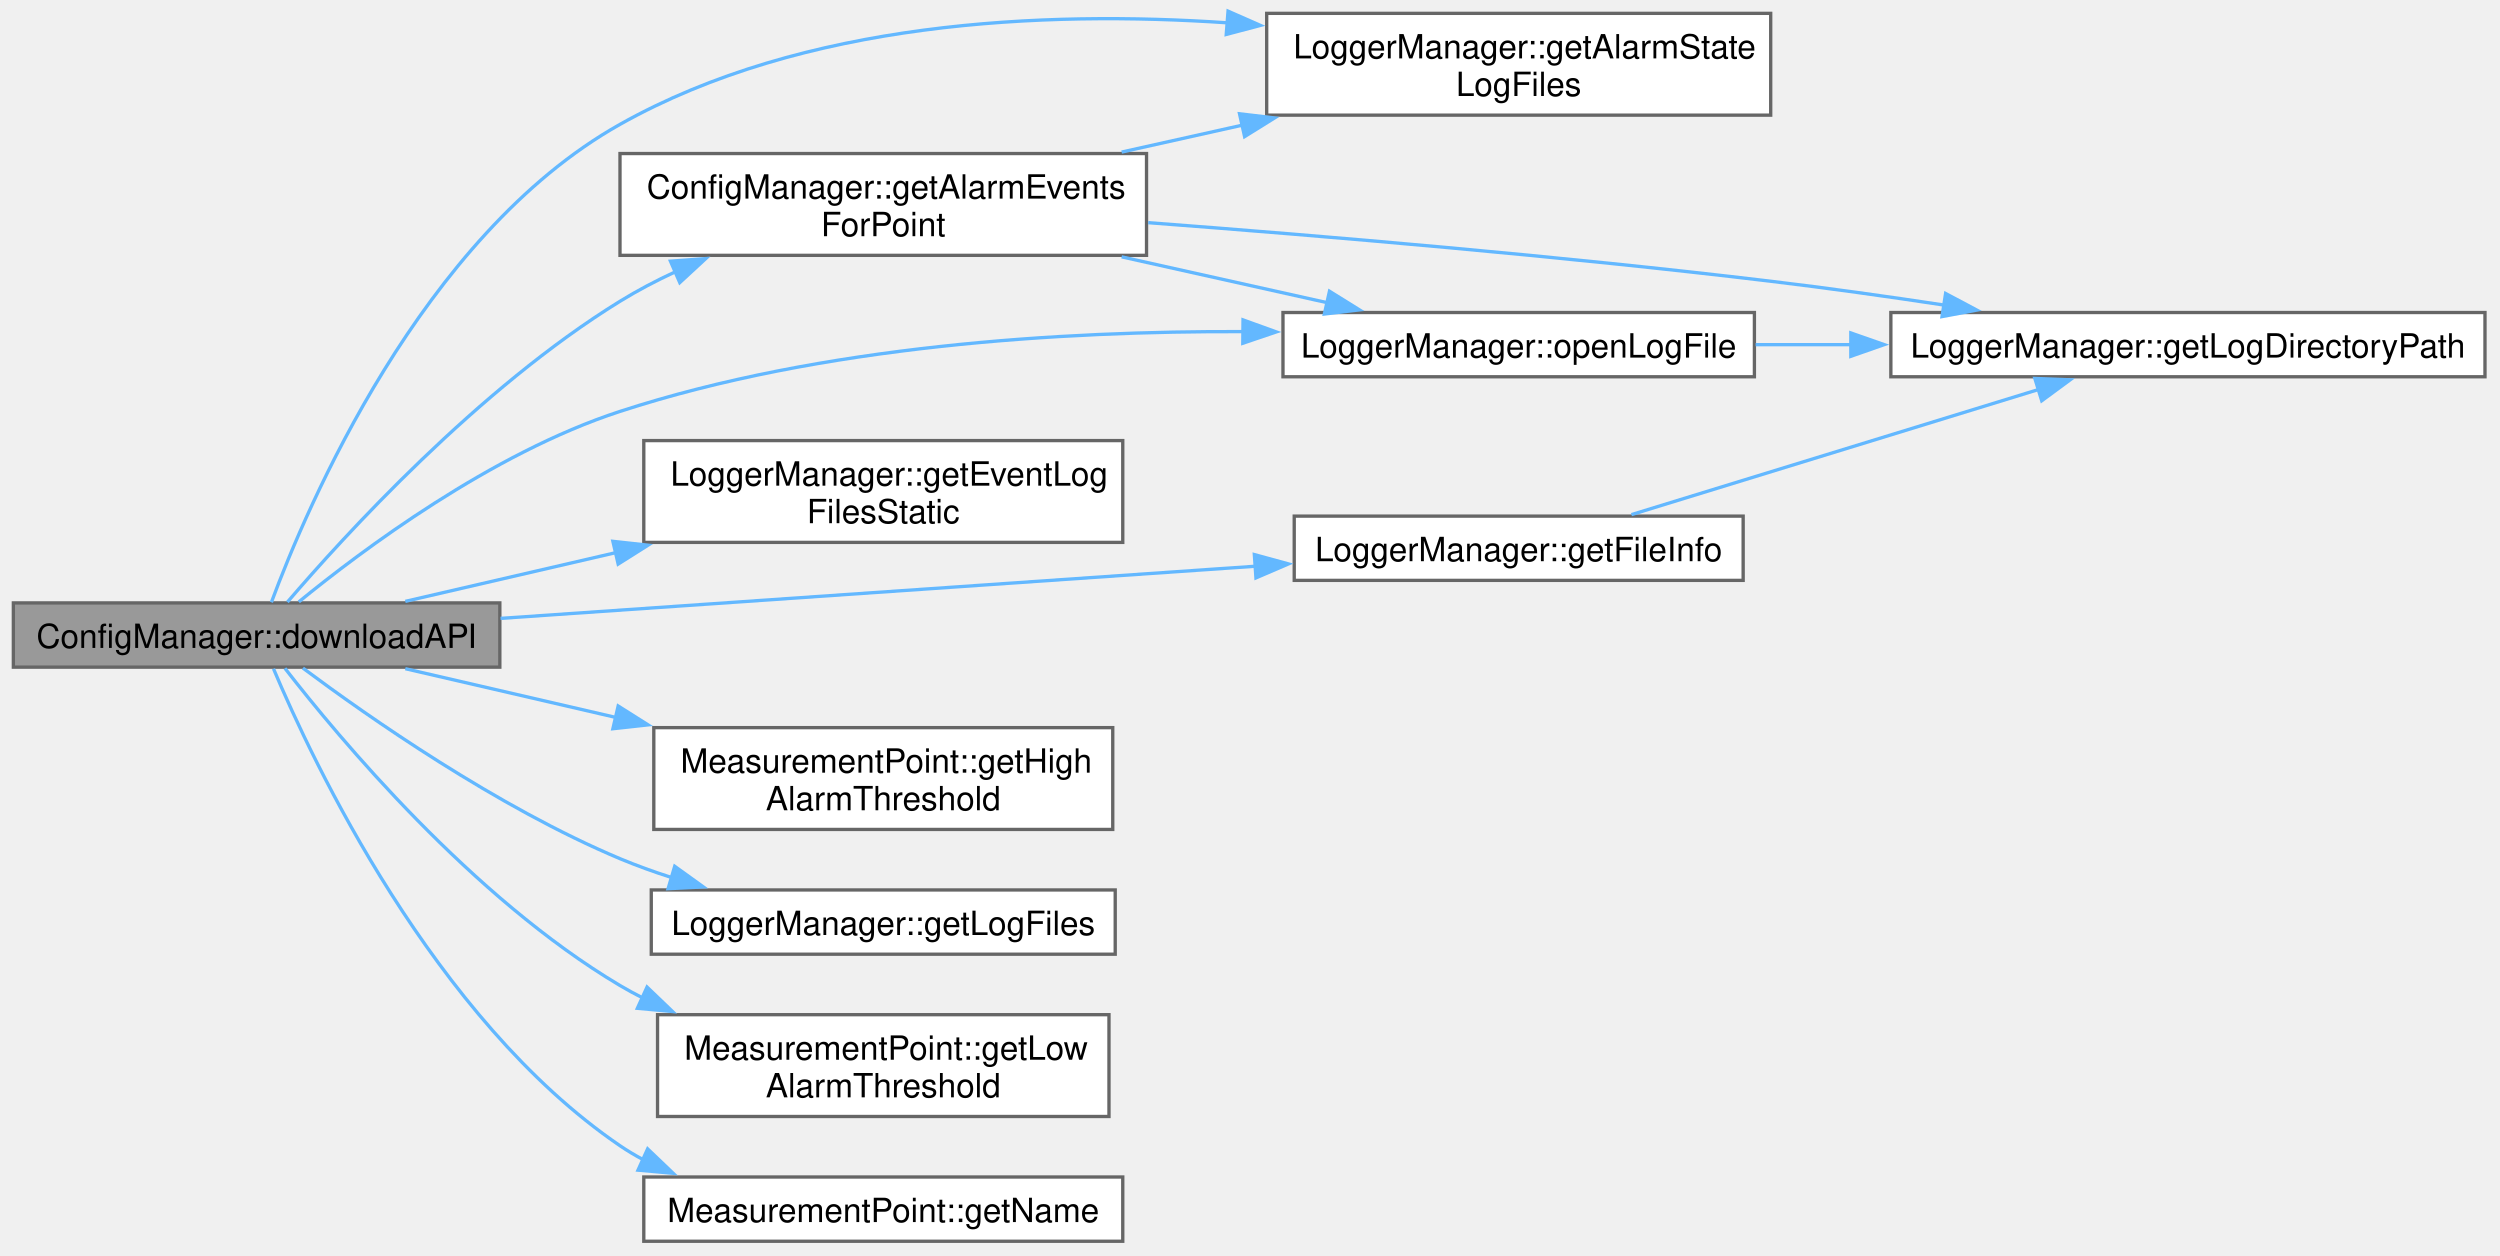
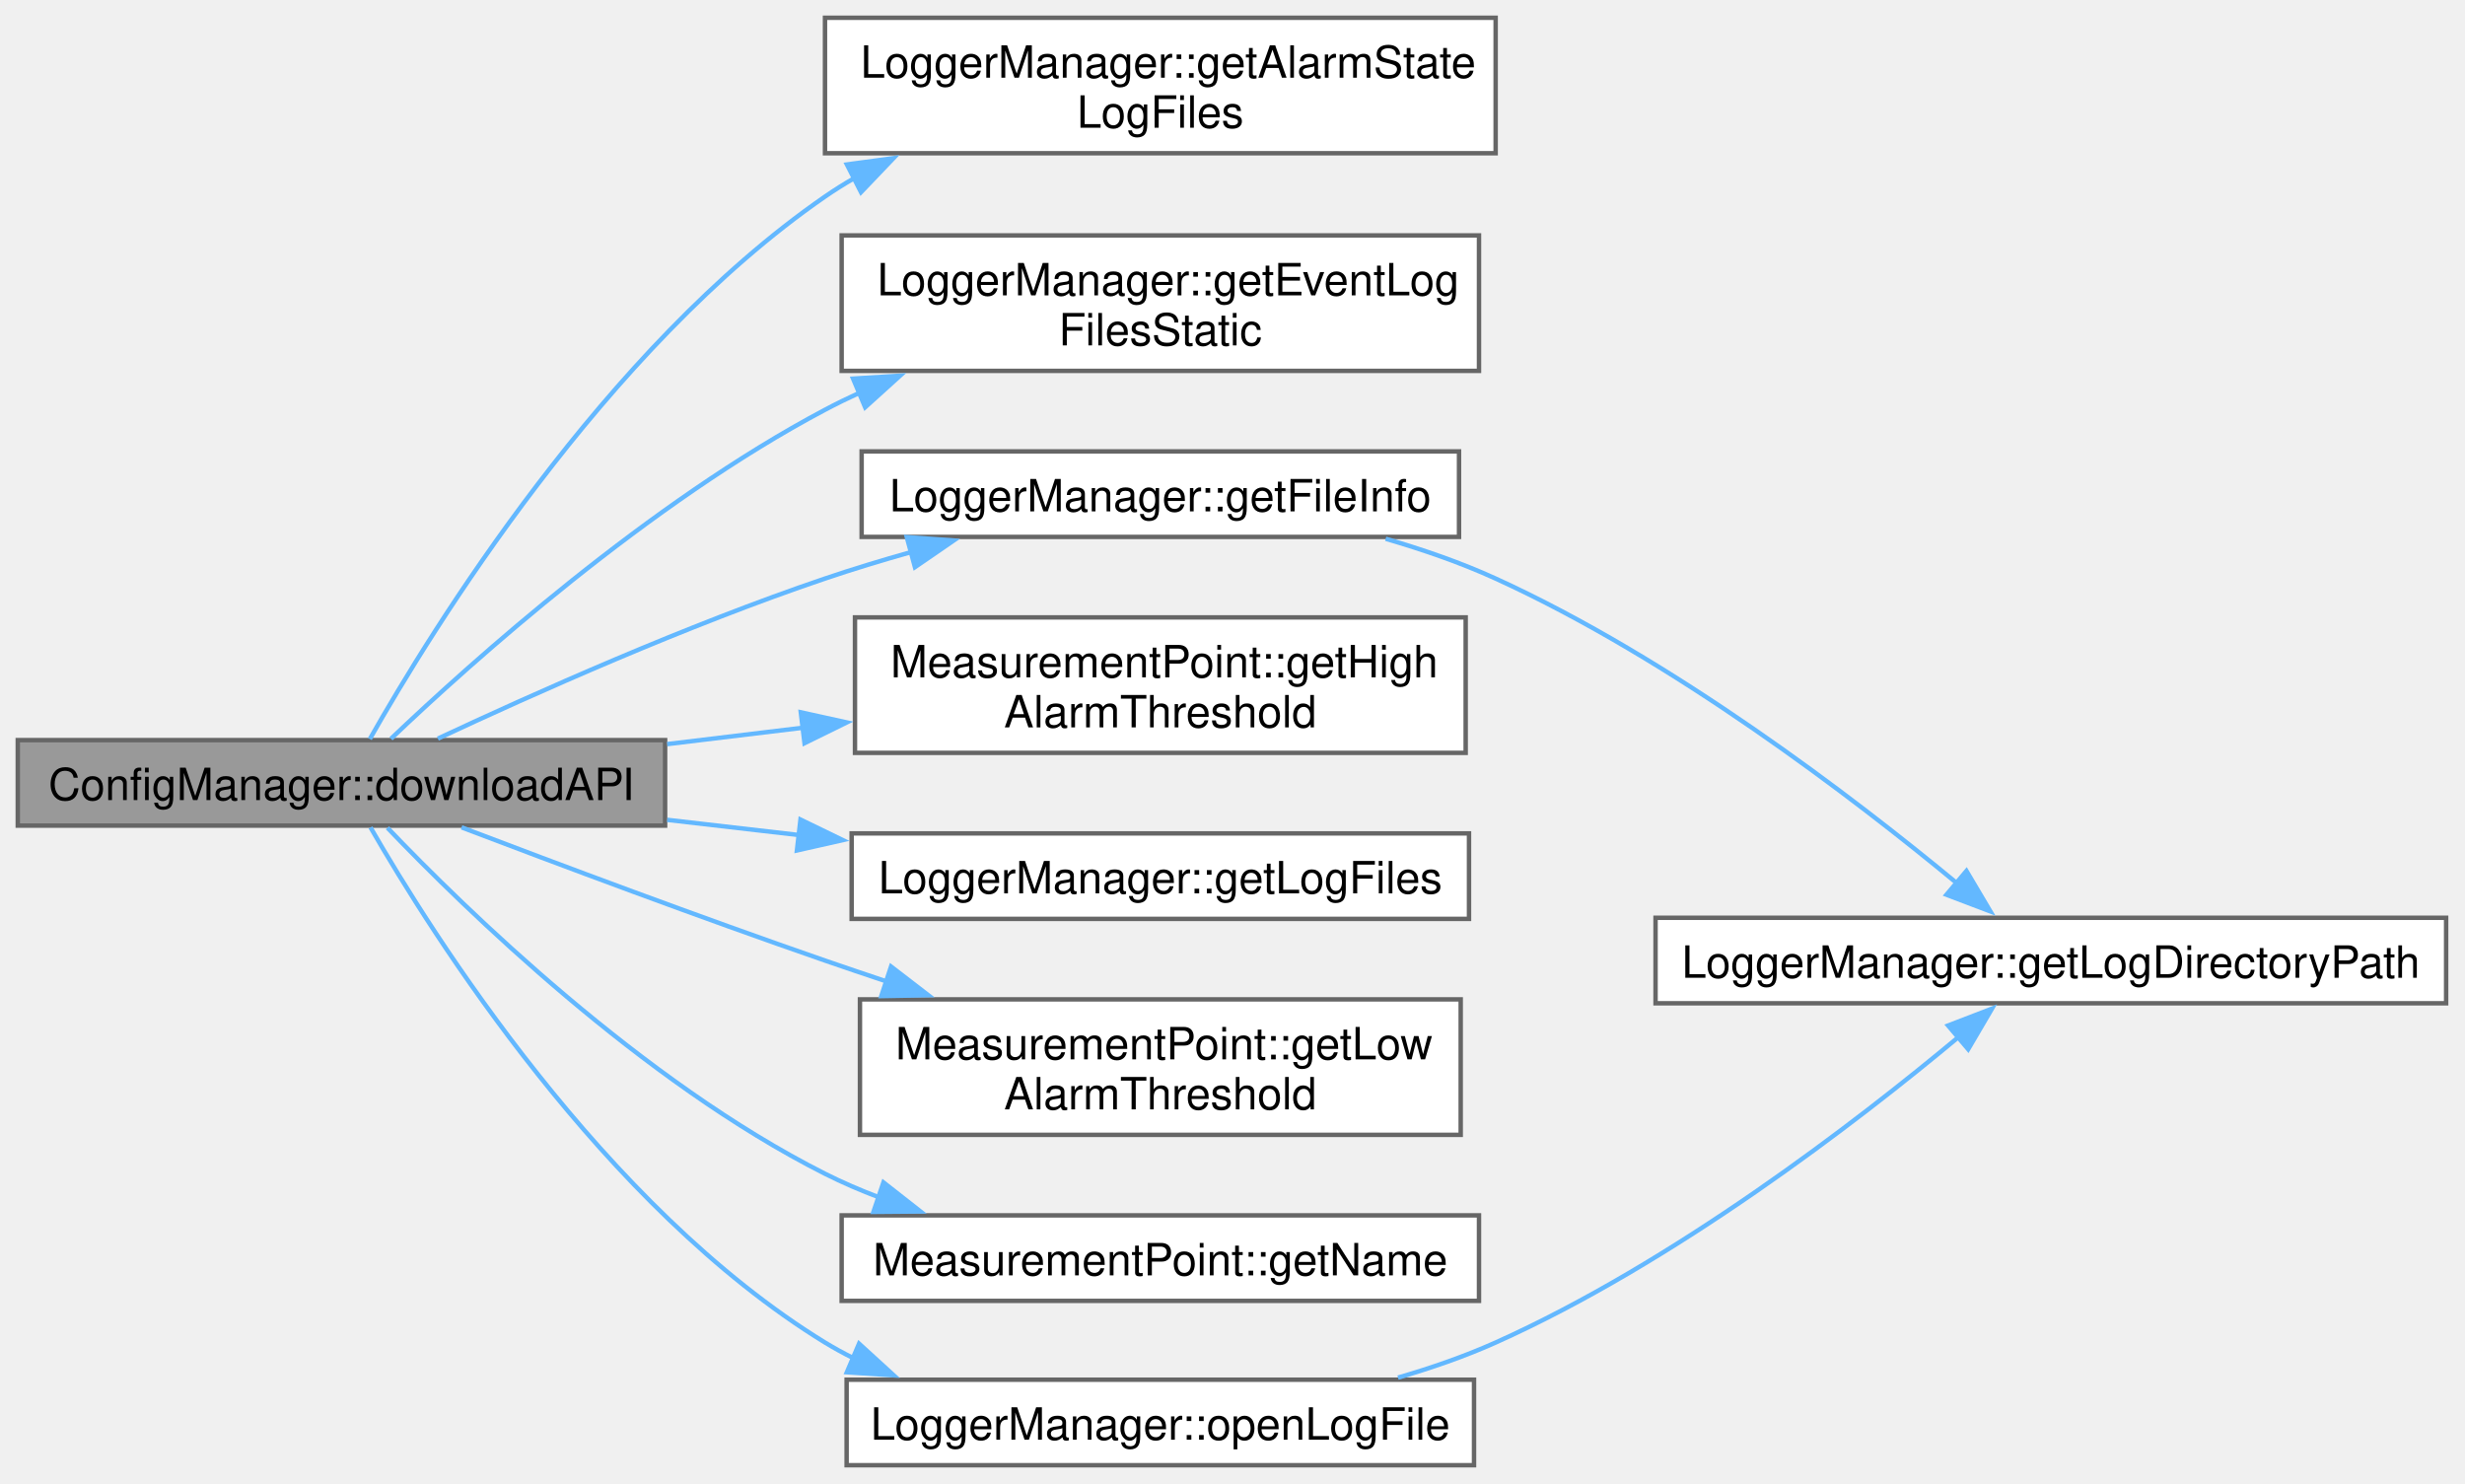
- <svg xmlns="http://www.w3.org/2000/svg" xmlns:xlink="http://www.w3.org/1999/xlink" width="749pt" height="376pt" viewBox="0.00 0.00 749.00 376.00">
-   <g id="graph0" class="graph" transform="scale(1 1) rotate(0) translate(4 371.88)">
+ <svg xmlns="http://www.w3.org/2000/svg" xmlns:xlink="http://www.w3.org/1999/xlink" width="555pt" height="334pt" viewBox="0.00 0.00 555.00 334.00">
+   <g id="graph0" class="graph" transform="scale(1 1) rotate(0) translate(4 329.88)">
    <g id="Node000001" class="node">
      <g id="a_Node000001">
        <a xlink:title="Setup file download API endpoints.">
-           <polygon fill="#999999" stroke="#666666" points="145.75,-191.25 0,-191.25 0,-172 145.75,-172 145.75,-191.25" />
-           <text xml:space="preserve" text-anchor="middle" x="72.88" y="-177.75" font-family="Helvetica,sans-Serif" font-size="10.00">ConfigManager::downloadAPI</text>
+           <polygon fill="#999999" stroke="#666666" points="145.75,-163.25 0,-163.25 0,-144 145.75,-144 145.75,-163.25" />
+           <text xml:space="preserve" text-anchor="middle" x="72.88" y="-149.75" font-family="Helvetica,sans-Serif" font-size="10.00">ConfigManager::downloadAPI</text>
        </a>
      </g>
    </g>
    <g id="Node000002" class="node">
      <g id="a_Node000002">
-         <a xlink:href="class_config_manager.html#aa425fe77d9c00f404f1c02327263f516" target="_top" xlink:title="Get alarm events for a specific point within date range.">
-           <polygon fill="white" stroke="#666666" points="339.5,-325.88 181.75,-325.88 181.75,-295.38 339.5,-295.38 339.5,-325.88" />
-           <text xml:space="preserve" text-anchor="start" x="189.75" y="-312.38" font-family="Helvetica,sans-Serif" font-size="10.00">ConfigManager::getAlarmEvents</text>
-           <text xml:space="preserve" text-anchor="middle" x="260.62" y="-301.12" font-family="Helvetica,sans-Serif" font-size="10.00">ForPoint</text>
+         <a xlink:href="class_logger_manager.html#a19e6a7d2c3ad2b1d3fa5acb578fb1619" target="_top" xlink:title=" ">
+           <polygon fill="white" stroke="#666666" points="332.75,-325.88 181.75,-325.88 181.75,-295.38 332.75,-295.38 332.75,-325.88" />
+           <text xml:space="preserve" text-anchor="start" x="189.75" y="-312.38" font-family="Helvetica,sans-Serif" font-size="10.00">LoggerManager::getAlarmState</text>
+           <text xml:space="preserve" text-anchor="middle" x="257.25" y="-301.12" font-family="Helvetica,sans-Serif" font-size="10.00">LogFiles</text>
        </a>
      </g>
    </g>
    <g id="edge1_Node000001_Node000002" class="edge">
      <g id="a_edge1_Node000001_Node000002">
        <a xlink:title=" ">
-           <path fill="none" stroke="#63b8ff" d="M82.11,-191.5C98.95,-211.16 139.35,-255.51 181.75,-281.62 186.97,-284.84 192.6,-287.79 198.37,-290.47" />
-           <polygon fill="#63b8ff" stroke="#63b8ff" points="196.87,-293.63 207.44,-294.4 199.66,-287.21 196.87,-293.63" />
+           <path fill="none" stroke="#63b8ff" d="M79.27,-163.5C93.07,-187.86 132.08,-251.3 181.75,-285.62 183.85,-287.07 186.04,-288.45 188.29,-289.74" />
+           <polygon fill="#63b8ff" stroke="#63b8ff" points="186.68,-292.85 197.18,-294.27 189.86,-286.61 186.68,-292.85" />
        </a>
      </g>
    </g>
    <g id="Node000003" class="node">
      <g id="a_Node000003">
-         <a xlink:href="class_logger_manager.html#a19e6a7d2c3ad2b1d3fa5acb578fb1619" target="_top" xlink:title=" ">
-           <polygon fill="white" stroke="#666666" points="526.5,-367.88 375.5,-367.88 375.5,-337.38 526.5,-337.38 526.5,-367.88" />
-           <text xml:space="preserve" text-anchor="start" x="383.5" y="-354.38" font-family="Helvetica,sans-Serif" font-size="10.00">LoggerManager::getAlarmState</text>
-           <text xml:space="preserve" text-anchor="middle" x="451" y="-343.12" font-family="Helvetica,sans-Serif" font-size="10.00">LogFiles</text>
+         <a xlink:href="class_logger_manager.html#a782a868803b4e2861169796aad7b8b60" target="_top" xlink:title=" ">
+           <polygon fill="white" stroke="#666666" points="329,-276.88 185.5,-276.88 185.5,-246.38 329,-246.38 329,-276.88" />
+           <text xml:space="preserve" text-anchor="start" x="193.5" y="-263.38" font-family="Helvetica,sans-Serif" font-size="10.00">LoggerManager::getEventLog</text>
+           <text xml:space="preserve" text-anchor="middle" x="257.25" y="-252.12" font-family="Helvetica,sans-Serif" font-size="10.00">FilesStatic</text>
        </a>
      </g>
    </g>
-     <g id="edge6_Node000001_Node000003" class="edge">
-       <g id="a_edge6_Node000001_Node000003">
+     <g id="edge2_Node000001_Node000003" class="edge">
+       <g id="a_edge2_Node000001_Node000003">
        <a xlink:title=" ">
-           <path fill="none" stroke="#63b8ff" d="M77.31,-191.43C87.77,-219.66 122.24,-301.2 181.75,-334.62 236.76,-365.53 308.48,-368.81 363.92,-365.03" />
-           <polygon fill="#63b8ff" stroke="#63b8ff" points="363.92,-368.54 373.62,-364.27 363.38,-361.56 363.92,-368.54" />
+           <path fill="none" stroke="#63b8ff" d="M84.03,-163.56C102.2,-180.86 142.1,-216.65 181.75,-237.62 184.27,-238.96 186.88,-240.24 189.55,-241.46" />
+           <polygon fill="#63b8ff" stroke="#63b8ff" points="188.07,-244.63 198.65,-245.29 190.79,-238.18 188.07,-244.63" />
+         </a>
+       </g>
+     </g>
+     <g id="Node000004" class="node">
+       <g id="a_Node000004">
+         <a xlink:href="class_logger_manager.html#acb4313c65e6a661229f2c3d662f1c059" target="_top" xlink:title=" ">
+           <polygon fill="white" stroke="#666666" points="324.5,-228.25 190,-228.25 190,-209 324.5,-209 324.5,-228.25" />
+           <text xml:space="preserve" text-anchor="middle" x="257.25" y="-214.75" font-family="Helvetica,sans-Serif" font-size="10.00">LoggerManager::getFileInfo</text>
+         </a>
+       </g>
+     </g>
+     <g id="edge3_Node000001_Node000004" class="edge">
+       <g id="a_edge3_Node000001_Node000004">
+         <a xlink:title=" ">
+           <path fill="none" stroke="#63b8ff" d="M94.59,-163.59C116.04,-173.63 150.7,-189.12 181.75,-199.62 187.99,-201.74 194.59,-203.74 201.18,-205.6" />
+           <polygon fill="#63b8ff" stroke="#63b8ff" points="200.17,-208.95 210.73,-208.19 202,-202.19 200.17,-208.95" />
+         </a>
+       </g>
+     </g>
+     <g id="Node000006" class="node">
+       <g id="a_Node000006">
+         <a xlink:href="class_measurement_point.html#a71d6d440240f110cbd80c58bbc47aff6" target="_top" xlink:title="Get high alarm threshold.">
+           <polygon fill="white" stroke="#666666" points="326,-190.88 188.5,-190.88 188.5,-160.38 326,-160.38 326,-190.88" />
+           <text xml:space="preserve" text-anchor="start" x="196.5" y="-177.38" font-family="Helvetica,sans-Serif" font-size="10.00">MeasurementPoint::getHigh</text>
+           <text xml:space="preserve" text-anchor="middle" x="257.25" y="-166.12" font-family="Helvetica,sans-Serif" font-size="10.00">AlarmThreshold</text>
+         </a>
+       </g>
+     </g>
+     <g id="edge5_Node000001_Node000006" class="edge">
+       <g id="a_edge5_Node000001_Node000006">
+         <a xlink:title=" ">
+           <path fill="none" stroke="#63b8ff" d="M146.22,-162.35C156.26,-163.56 166.62,-164.81 176.79,-166.04" />
+           <polygon fill="#63b8ff" stroke="#63b8ff" points="176.3,-169.51 186.65,-167.23 177.14,-162.56 176.3,-169.51" />
+         </a>
+       </g>
+     </g>
+     <g id="Node000007" class="node">
+       <g id="a_Node000007">
+         <a xlink:href="class_logger_manager.html#a2b670504d6ebd0c2c2f833caed6842d5" target="_top" xlink:title=" ">
+           <polygon fill="white" stroke="#666666" points="326.75,-142.25 187.75,-142.25 187.75,-123 326.75,-123 326.75,-142.25" />
+           <text xml:space="preserve" text-anchor="middle" x="257.25" y="-128.75" font-family="Helvetica,sans-Serif" font-size="10.00">LoggerManager::getLogFiles</text>
+         </a>
+       </g>
+     </g>
+     <g id="edge6_Node000001_Node000007" class="edge">
+       <g id="a_edge6_Node000001_Node000007">
+         <a xlink:title=" ">
+           <path fill="none" stroke="#63b8ff" d="M146.22,-145.3C156.04,-144.16 166.18,-143 176.13,-141.85" />
+           <polygon fill="#63b8ff" stroke="#63b8ff" points="176.23,-145.36 185.76,-140.74 175.43,-138.41 176.23,-145.36" />
+         </a>
+       </g>
+     </g>
+     <g id="Node000008" class="node">
+       <g id="a_Node000008">
+         <a xlink:href="class_measurement_point.html#a6e538e117d9e22c6998b56519a51d6ba" target="_top" xlink:title="Get low alarm threshold.">
+           <polygon fill="white" stroke="#666666" points="324.88,-104.88 189.62,-104.88 189.62,-74.38 324.88,-74.38 324.88,-104.88" />
+           <text xml:space="preserve" text-anchor="start" x="197.62" y="-91.38" font-family="Helvetica,sans-Serif" font-size="10.00">MeasurementPoint::getLow</text>
+           <text xml:space="preserve" text-anchor="middle" x="257.25" y="-80.12" font-family="Helvetica,sans-Serif" font-size="10.00">AlarmThreshold</text>
+         </a>
+       </g>
+     </g>
+     <g id="edge7_Node000001_Node000008" class="edge">
+       <g id="a_edge7_Node000001_Node000008">
+         <a xlink:title=" ">
+           <path fill="none" stroke="#63b8ff" d="M99.92,-143.61C121.7,-135.32 153.63,-123.36 181.75,-113.62 186.23,-112.07 190.87,-110.5 195.54,-108.94" />
+           <polygon fill="#63b8ff" stroke="#63b8ff" points="196.62,-112.27 205.02,-105.81 194.43,-105.62 196.62,-112.27" />
+         </a>
+       </g>
+     </g>
+     <g id="Node000009" class="node">
+       <g id="a_Node000009">
+         <a xlink:href="class_measurement_point.html#aa3a80d373c7609c7b178bf7353ffdd7a" target="_top" xlink:title="Get measurement point name.">
+           <polygon fill="white" stroke="#666666" points="329,-56.25 185.5,-56.25 185.5,-37 329,-37 329,-56.25" />
+           <text xml:space="preserve" text-anchor="middle" x="257.25" y="-42.75" font-family="Helvetica,sans-Serif" font-size="10.00">MeasurementPoint::getName</text>
+         </a>
+       </g>
+     </g>
+     <g id="edge8_Node000001_Node000009" class="edge">
+       <g id="a_edge8_Node000001_Node000009">
+         <a xlink:title=" ">
+           <path fill="none" stroke="#63b8ff" d="M83.23,-143.51C100.77,-125.16 140.53,-86.41 181.75,-65.62 185.66,-63.65 189.79,-61.87 194.03,-60.27" />
+           <polygon fill="#63b8ff" stroke="#63b8ff" points="194.91,-63.67 203.25,-57.13 192.66,-57.04 194.91,-63.67" />
+         </a>
+       </g>
+     </g>
+     <g id="Node000010" class="node">
+       <g id="a_Node000010">
+         <a xlink:href="class_logger_manager.html#a92719154d919a9bd45a8ea192e70dfcc" target="_top" xlink:title=" ">
+           <polygon fill="white" stroke="#666666" points="327.88,-19.25 186.62,-19.25 186.62,0 327.88,0 327.88,-19.25" />
+           <text xml:space="preserve" text-anchor="middle" x="257.25" y="-5.75" font-family="Helvetica,sans-Serif" font-size="10.00">LoggerManager::openLogFile</text>
+         </a>
+       </g>
+     </g>
+     <g id="edge9_Node000001_Node000010" class="edge">
+       <g id="a_edge9_Node000001_Node000010">
+         <a xlink:title=" ">
+           <path fill="none" stroke="#63b8ff" d="M79.42,-143.59C93.28,-119.5 131.91,-58.18 181.75,-27.62 183.79,-26.38 185.91,-25.21 188.09,-24.13" />
+           <polygon fill="#63b8ff" stroke="#63b8ff" points="189.42,-27.37 197.24,-20.23 186.67,-20.93 189.42,-27.37" />
        </a>
      </g>
    </g>
    <g id="Node000005" class="node">
      <g id="a_Node000005">
-         <a xlink:href="class_logger_manager.html#a92719154d919a9bd45a8ea192e70dfcc" target="_top" xlink:title=" ">
-           <polygon fill="white" stroke="#666666" points="521.62,-278.25 380.38,-278.25 380.38,-259 521.62,-259 521.62,-278.25" />
-           <text xml:space="preserve" text-anchor="middle" x="451" y="-264.75" font-family="Helvetica,sans-Serif" font-size="10.00">LoggerManager::openLogFile</text>
+         <a xlink:href="class_logger_manager.html#a72c969cc82b969c4899dc4d2c8280f0b" target="_top" xlink:title=" ">
+           <polygon fill="white" stroke="#666666" points="546.75,-123.25 368.75,-123.25 368.75,-104 546.75,-104 546.75,-123.25" />
+           <text xml:space="preserve" text-anchor="middle" x="457.75" y="-109.75" font-family="Helvetica,sans-Serif" font-size="10.00">LoggerManager::getLogDirectoryPath</text>
        </a>
      </g>
    </g>
-     <g id="edge14_Node000001_Node000005" class="edge">
-       <g id="a_edge14_Node000001_Node000005">
+     <g id="edge4_Node000004_Node000005" class="edge">
+       <g id="a_edge4_Node000004_Node000005">
        <a xlink:title=" ">
-           <path fill="none" stroke="#63b8ff" d="M85.52,-191.56C104.33,-206.94 143.18,-236.05 181.75,-248.62 242.27,-268.35 314.39,-272.74 368.6,-272.53" />
-           <polygon fill="#63b8ff" stroke="#63b8ff" points="368.41,-276.04 378.37,-272.44 368.34,-269.04 368.41,-276.04" />
+           <path fill="none" stroke="#63b8ff" d="M307.99,-208.58C316.44,-206.13 324.98,-203.17 332.75,-199.62 372.55,-181.46 413.19,-150.4 436.64,-131" />
+           <polygon fill="#63b8ff" stroke="#63b8ff" points="438.75,-133.8 444.15,-124.68 434.24,-128.44 438.75,-133.8" />
        </a>
      </g>
    </g>
-     <g id="Node000006" class="node">
-       <g id="a_Node000006">
-         <a xlink:href="class_logger_manager.html#a782a868803b4e2861169796aad7b8b60" target="_top" xlink:title=" ">
-           <polygon fill="white" stroke="#666666" points="332.38,-239.88 188.88,-239.88 188.88,-209.38 332.38,-209.38 332.38,-239.88" />
-           <text xml:space="preserve" text-anchor="start" x="196.88" y="-226.38" font-family="Helvetica,sans-Serif" font-size="10.00">LoggerManager::getEventLog</text>
-           <text xml:space="preserve" text-anchor="middle" x="260.62" y="-215.12" font-family="Helvetica,sans-Serif" font-size="10.00">FilesStatic</text>
-         </a>
-       </g>
-     </g>
-     <g id="edge7_Node000001_Node000006" class="edge">
-       <g id="a_edge7_Node000001_Node000006">
+     <g id="edge10_Node000010_Node000005" class="edge">
+       <g id="a_edge10_Node000010_Node000005">
        <a xlink:title=" ">
-           <path fill="none" stroke="#63b8ff" d="M117.43,-191.71C136.24,-196.06 158.85,-201.3 180.45,-206.3" />
-           <polygon fill="#63b8ff" stroke="#63b8ff" points="179.62,-209.7 190.16,-208.54 181.2,-202.88 179.62,-209.7" />
-         </a>
-       </g>
-     </g>
-     <g id="Node000007" class="node">
-       <g id="a_Node000007">
-         <a xlink:href="class_logger_manager.html#acb4313c65e6a661229f2c3d662f1c059" target="_top" xlink:title=" ">
-           <polygon fill="white" stroke="#666666" points="518.25,-217.25 383.75,-217.25 383.75,-198 518.25,-198 518.25,-217.25" />
-           <text xml:space="preserve" text-anchor="middle" x="451" y="-203.75" font-family="Helvetica,sans-Serif" font-size="10.00">LoggerManager::getFileInfo</text>
-         </a>
-       </g>
-     </g>
-     <g id="edge8_Node000001_Node000007" class="edge">
-       <g id="a_edge8_Node000001_Node000007">
-         <a xlink:title=" ">
-           <path fill="none" stroke="#63b8ff" d="M145.95,-186.61C210.78,-191.09 305.78,-197.66 372.28,-202.25" />
-           <polygon fill="#63b8ff" stroke="#63b8ff" points="371.8,-205.73 382.02,-202.93 372.28,-198.74 371.8,-205.73" />
-         </a>
-       </g>
-     </g>
-     <g id="Node000008" class="node">
-       <g id="a_Node000008">
-         <a xlink:href="class_measurement_point.html#a71d6d440240f110cbd80c58bbc47aff6" target="_top" xlink:title="Get high alarm threshold.">
-           <polygon fill="white" stroke="#666666" points="329.38,-153.88 191.88,-153.88 191.88,-123.38 329.38,-123.38 329.38,-153.88" />
-           <text xml:space="preserve" text-anchor="start" x="199.88" y="-140.38" font-family="Helvetica,sans-Serif" font-size="10.00">MeasurementPoint::getHigh</text>
-           <text xml:space="preserve" text-anchor="middle" x="260.62" y="-129.12" font-family="Helvetica,sans-Serif" font-size="10.00">AlarmThreshold</text>
-         </a>
-       </g>
-     </g>
-     <g id="edge10_Node000001_Node000008" class="edge">
-       <g id="a_edge10_Node000001_Node000008">
-         <a xlink:title=" ">
-           <path fill="none" stroke="#63b8ff" d="M117.43,-171.54C136.24,-167.19 158.85,-161.95 180.45,-156.95" />
-           <polygon fill="#63b8ff" stroke="#63b8ff" points="181.2,-160.37 190.16,-154.71 179.62,-153.55 181.2,-160.37" />
-         </a>
-       </g>
-     </g>
-     <g id="Node000009" class="node">
-       <g id="a_Node000009">
-         <a xlink:href="class_logger_manager.html#a2b670504d6ebd0c2c2f833caed6842d5" target="_top" xlink:title=" ">
-           <polygon fill="white" stroke="#666666" points="330.12,-105.25 191.12,-105.25 191.12,-86 330.12,-86 330.12,-105.25" />
-           <text xml:space="preserve" text-anchor="middle" x="260.62" y="-91.75" font-family="Helvetica,sans-Serif" font-size="10.00">LoggerManager::getLogFiles</text>
-         </a>
-       </g>
-     </g>
-     <g id="edge11_Node000001_Node000009" class="edge">
-       <g id="a_edge11_Node000001_Node000009">
-         <a xlink:title=" ">
-           <path fill="none" stroke="#63b8ff" d="M86.75,-171.72C106.27,-157.17 144.96,-130.07 181.75,-114.62 186.7,-112.55 191.93,-110.66 197.24,-108.96" />
-           <polygon fill="#63b8ff" stroke="#63b8ff" points="198.14,-112.34 206.74,-106.15 196.16,-105.63 198.14,-112.34" />
-         </a>
-       </g>
-     </g>
-     <g id="Node000010" class="node">
-       <g id="a_Node000010">
-         <a xlink:href="class_measurement_point.html#a6e538e117d9e22c6998b56519a51d6ba" target="_top" xlink:title="Get low alarm threshold.">
-           <polygon fill="white" stroke="#666666" points="328.25,-67.88 193,-67.88 193,-37.38 328.25,-37.38 328.25,-67.88" />
-           <text xml:space="preserve" text-anchor="start" x="201" y="-54.38" font-family="Helvetica,sans-Serif" font-size="10.00">MeasurementPoint::getLow</text>
-           <text xml:space="preserve" text-anchor="middle" x="260.62" y="-43.12" font-family="Helvetica,sans-Serif" font-size="10.00">AlarmThreshold</text>
-         </a>
-       </g>
-     </g>
-     <g id="edge12_Node000001_Node000010" class="edge">
-       <g id="a_edge12_Node000001_Node000010">
-         <a xlink:title=" ">
-           <path fill="none" stroke="#63b8ff" d="M81.37,-171.65C97.46,-150.91 137.47,-102.89 181.75,-76.62 183.92,-75.33 186.18,-74.11 188.48,-72.94" />
-           <polygon fill="#63b8ff" stroke="#63b8ff" points="189.85,-76.16 197.5,-68.83 186.95,-69.79 189.85,-76.16" />
-         </a>
-       </g>
-     </g>
-     <g id="Node000011" class="node">
-       <g id="a_Node000011">
-         <a xlink:href="class_measurement_point.html#aa3a80d373c7609c7b178bf7353ffdd7a" target="_top" xlink:title="Get measurement point name.">
-           <polygon fill="white" stroke="#666666" points="332.38,-19.25 188.88,-19.25 188.88,0 332.38,0 332.38,-19.25" />
-           <text xml:space="preserve" text-anchor="middle" x="260.62" y="-5.75" font-family="Helvetica,sans-Serif" font-size="10.00">MeasurementPoint::getName</text>
-         </a>
-       </g>
-     </g>
-     <g id="edge13_Node000001_Node000011" class="edge">
-       <g id="a_edge13_Node000001_Node000011">
-         <a xlink:title=" ">
-           <path fill="none" stroke="#63b8ff" d="M77.94,-171.52C89.58,-143.9 125.88,-66.68 181.75,-28.62 183.98,-27.1 186.32,-25.71 188.74,-24.42" />
-           <polygon fill="#63b8ff" stroke="#63b8ff" points="190.03,-27.68 197.69,-20.36 187.14,-21.3 190.03,-27.68" />
-         </a>
-       </g>
-     </g>
-     <g id="edge2_Node000002_Node000003" class="edge">
-       <g id="a_edge2_Node000002_Node000003">
-         <a xlink:title=" ">
-           <path fill="none" stroke="#63b8ff" d="M332.04,-326.32C343.88,-328.96 356.26,-331.72 368.35,-334.42" />
-           <polygon fill="#63b8ff" stroke="#63b8ff" points="367.36,-337.79 377.88,-336.55 368.88,-330.95 367.36,-337.79" />
-         </a>
-       </g>
-     </g>
-     <g id="Node000004" class="node">
-       <g id="a_Node000004">
-         <a xlink:href="class_logger_manager.html#a72c969cc82b969c4899dc4d2c8280f0b" target="_top" xlink:title=" ">
-           <polygon fill="white" stroke="#666666" points="740.5,-278.25 562.5,-278.25 562.5,-259 740.5,-259 740.5,-278.25" />
-           <text xml:space="preserve" text-anchor="middle" x="651.5" y="-264.75" font-family="Helvetica,sans-Serif" font-size="10.00">LoggerManager::getLogDirectoryPath</text>
-         </a>
-       </g>
-     </g>
-     <g id="edge3_Node000002_Node000004" class="edge">
-       <g id="a_edge3_Node000002_Node000004">
-         <a xlink:title=" ">
-           <path fill="none" stroke="#63b8ff" d="M340,-305.17C392.79,-301.17 463.94,-295.13 526.5,-287.62 543.44,-285.59 561.62,-283.03 578.71,-280.44" />
-           <polygon fill="#63b8ff" stroke="#63b8ff" points="578.9,-283.95 588.25,-278.98 577.83,-277.03 578.9,-283.95" />
-         </a>
-       </g>
-     </g>
-     <g id="edge4_Node000002_Node000005" class="edge">
-       <g id="a_edge4_Node000002_Node000005">
-         <a xlink:title=" ">
-           <path fill="none" stroke="#63b8ff" d="M332.04,-294.93C352.39,-290.39 374.33,-285.5 393.7,-281.18" />
-           <polygon fill="#63b8ff" stroke="#63b8ff" points="394.31,-284.63 403.3,-279.04 392.78,-277.8 394.31,-284.63" />
-         </a>
-       </g>
-     </g>
-     <g id="edge5_Node000005_Node000004" class="edge">
-       <g id="a_edge5_Node000005_Node000004">
-         <a xlink:title=" ">
-           <path fill="none" stroke="#63b8ff" d="M521.98,-268.62C531.29,-268.62 540.97,-268.62 550.66,-268.62" />
-           <polygon fill="#63b8ff" stroke="#63b8ff" points="550.51,-272.13 560.51,-268.63 550.51,-265.13 550.51,-272.13" />
-         </a>
-       </g>
-     </g>
-     <g id="edge9_Node000007_Node000004" class="edge">
-       <g id="a_edge9_Node000007_Node000004">
-         <a xlink:title=" ">
-           <path fill="none" stroke="#63b8ff" d="M484.78,-217.7C518.11,-227.94 569.95,-243.87 606.77,-255.19" />
-           <polygon fill="#63b8ff" stroke="#63b8ff" points="605.64,-258.5 616.23,-258.09 607.7,-251.81 605.64,-258.5" />
+           <path fill="none" stroke="#63b8ff" d="M310.77,-19.72C318.3,-21.91 325.83,-24.52 332.75,-27.62 372.88,-45.63 413.7,-77 437.05,-96.47" />
+           <polygon fill="#63b8ff" stroke="#63b8ff" points="434.61,-98.99 444.5,-102.79 439.14,-93.65 434.61,-98.99" />
        </a>
      </g>
    </g>
  </g>
</svg>
